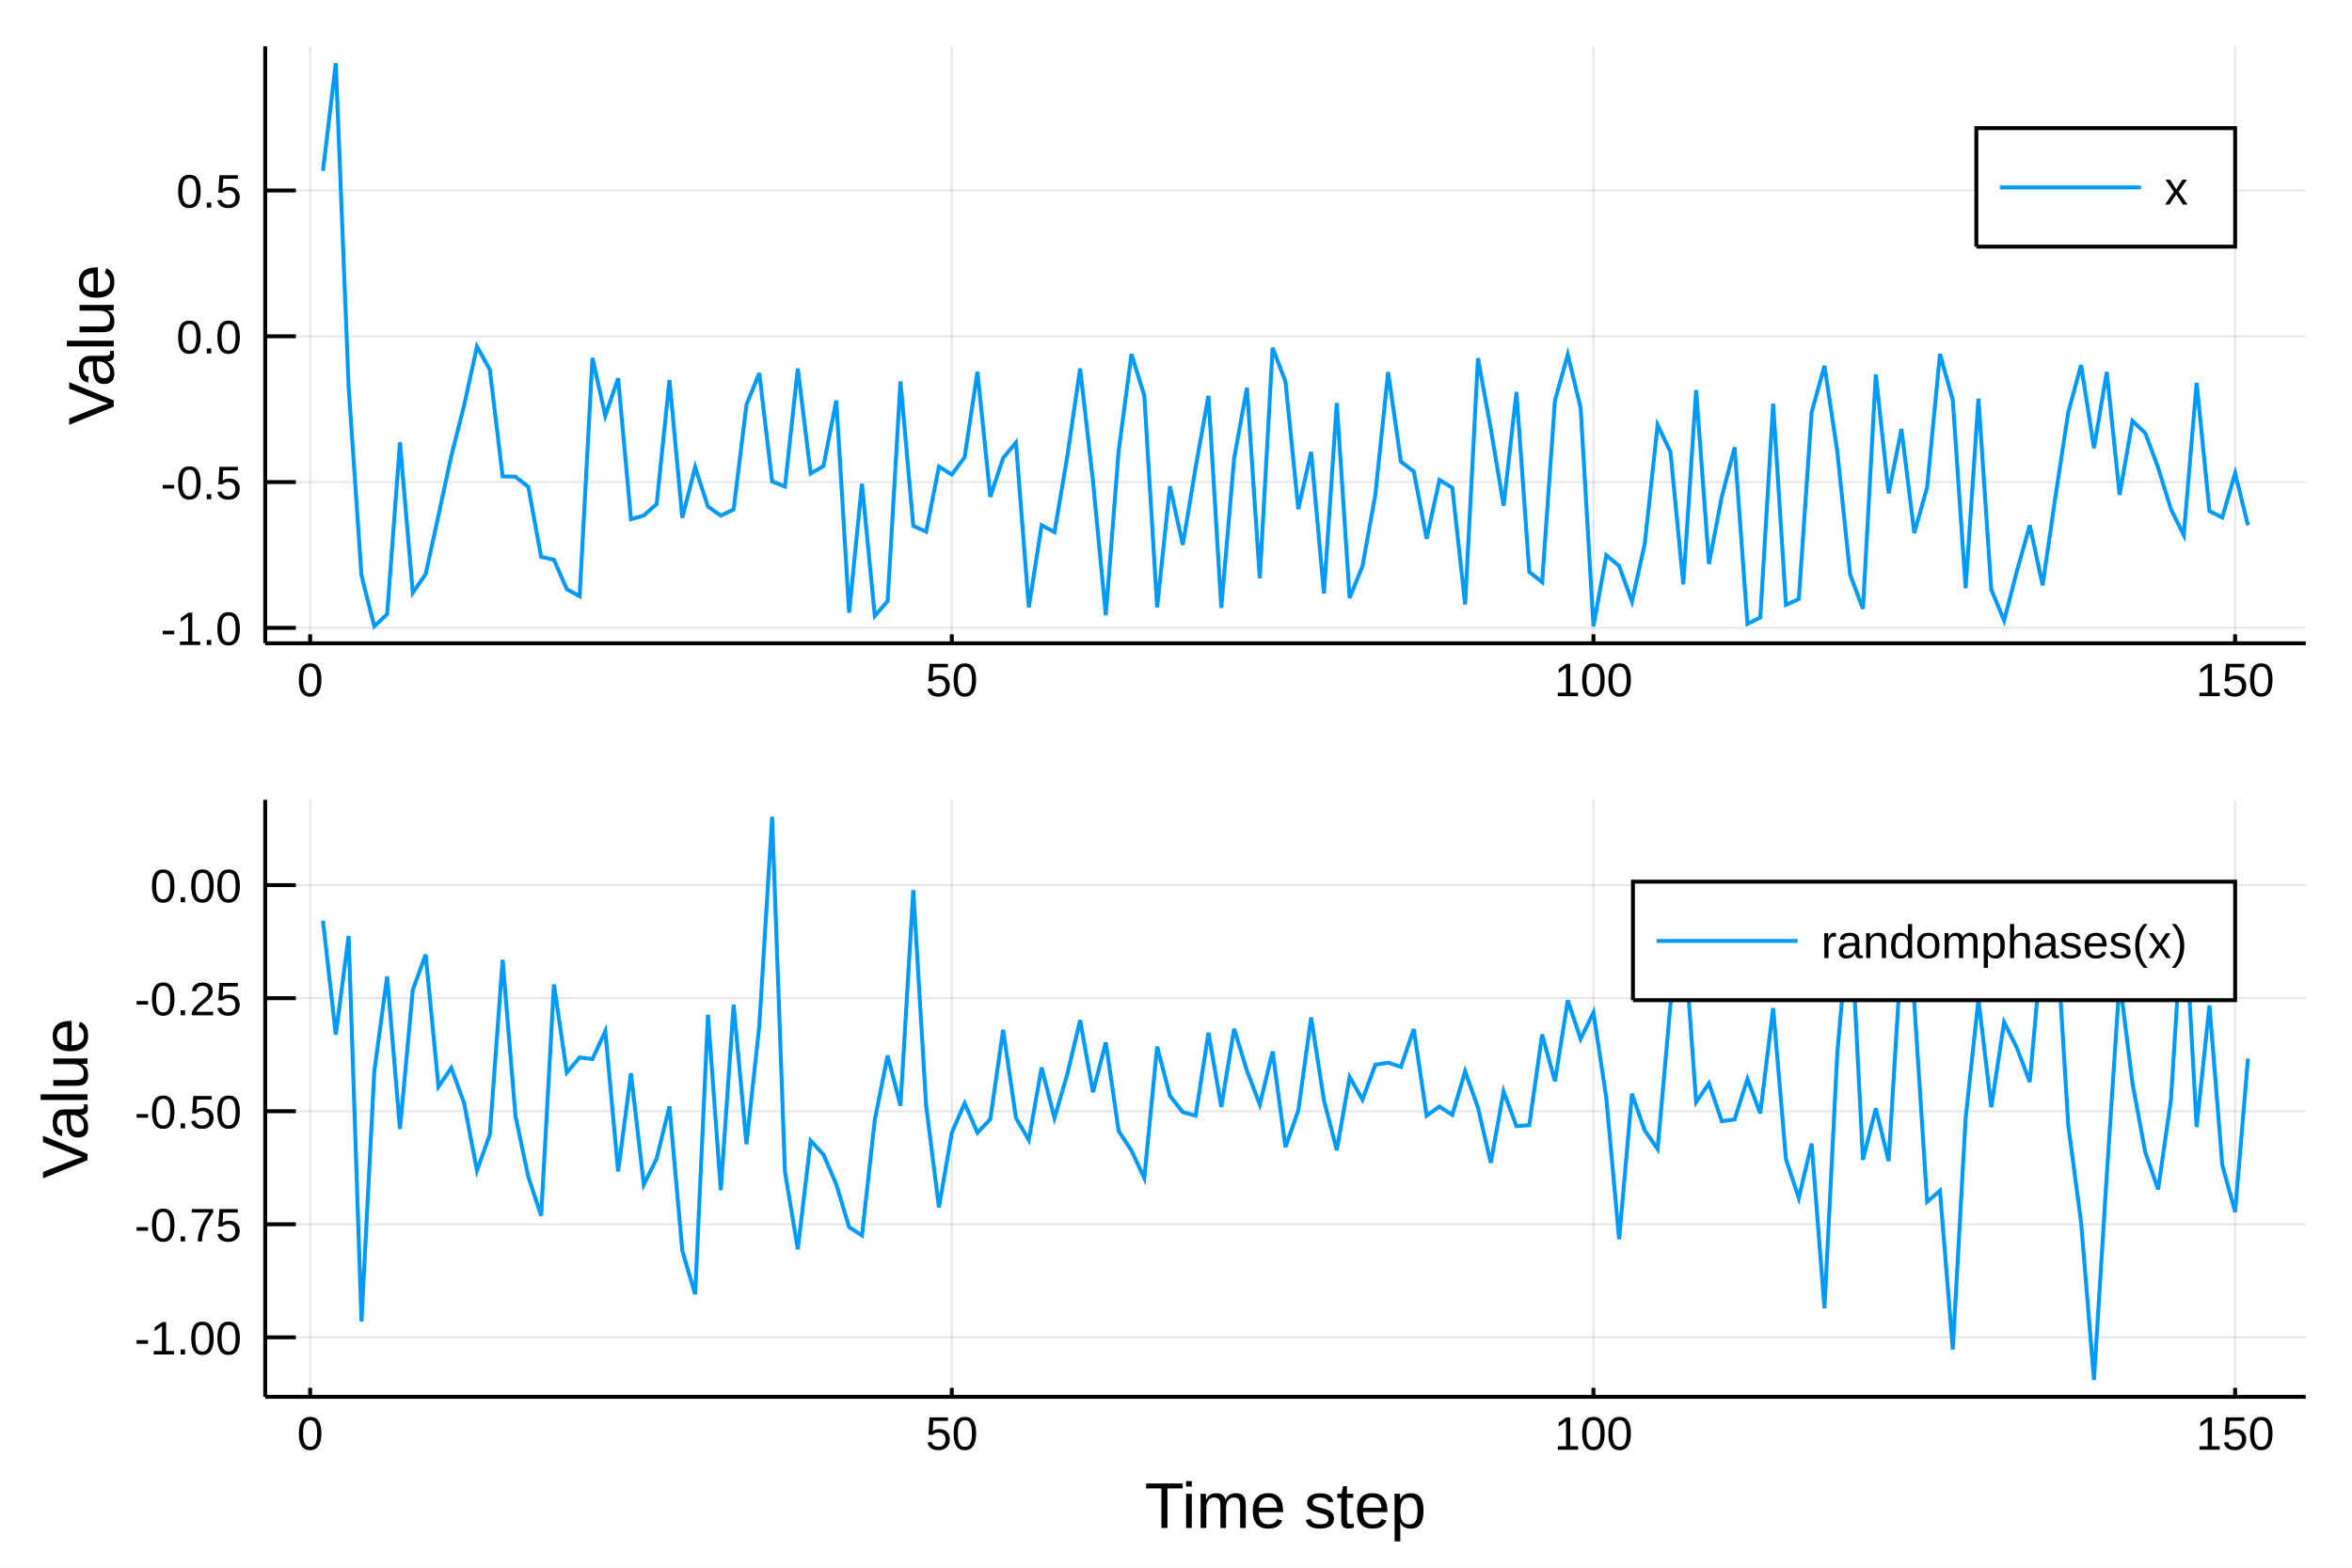
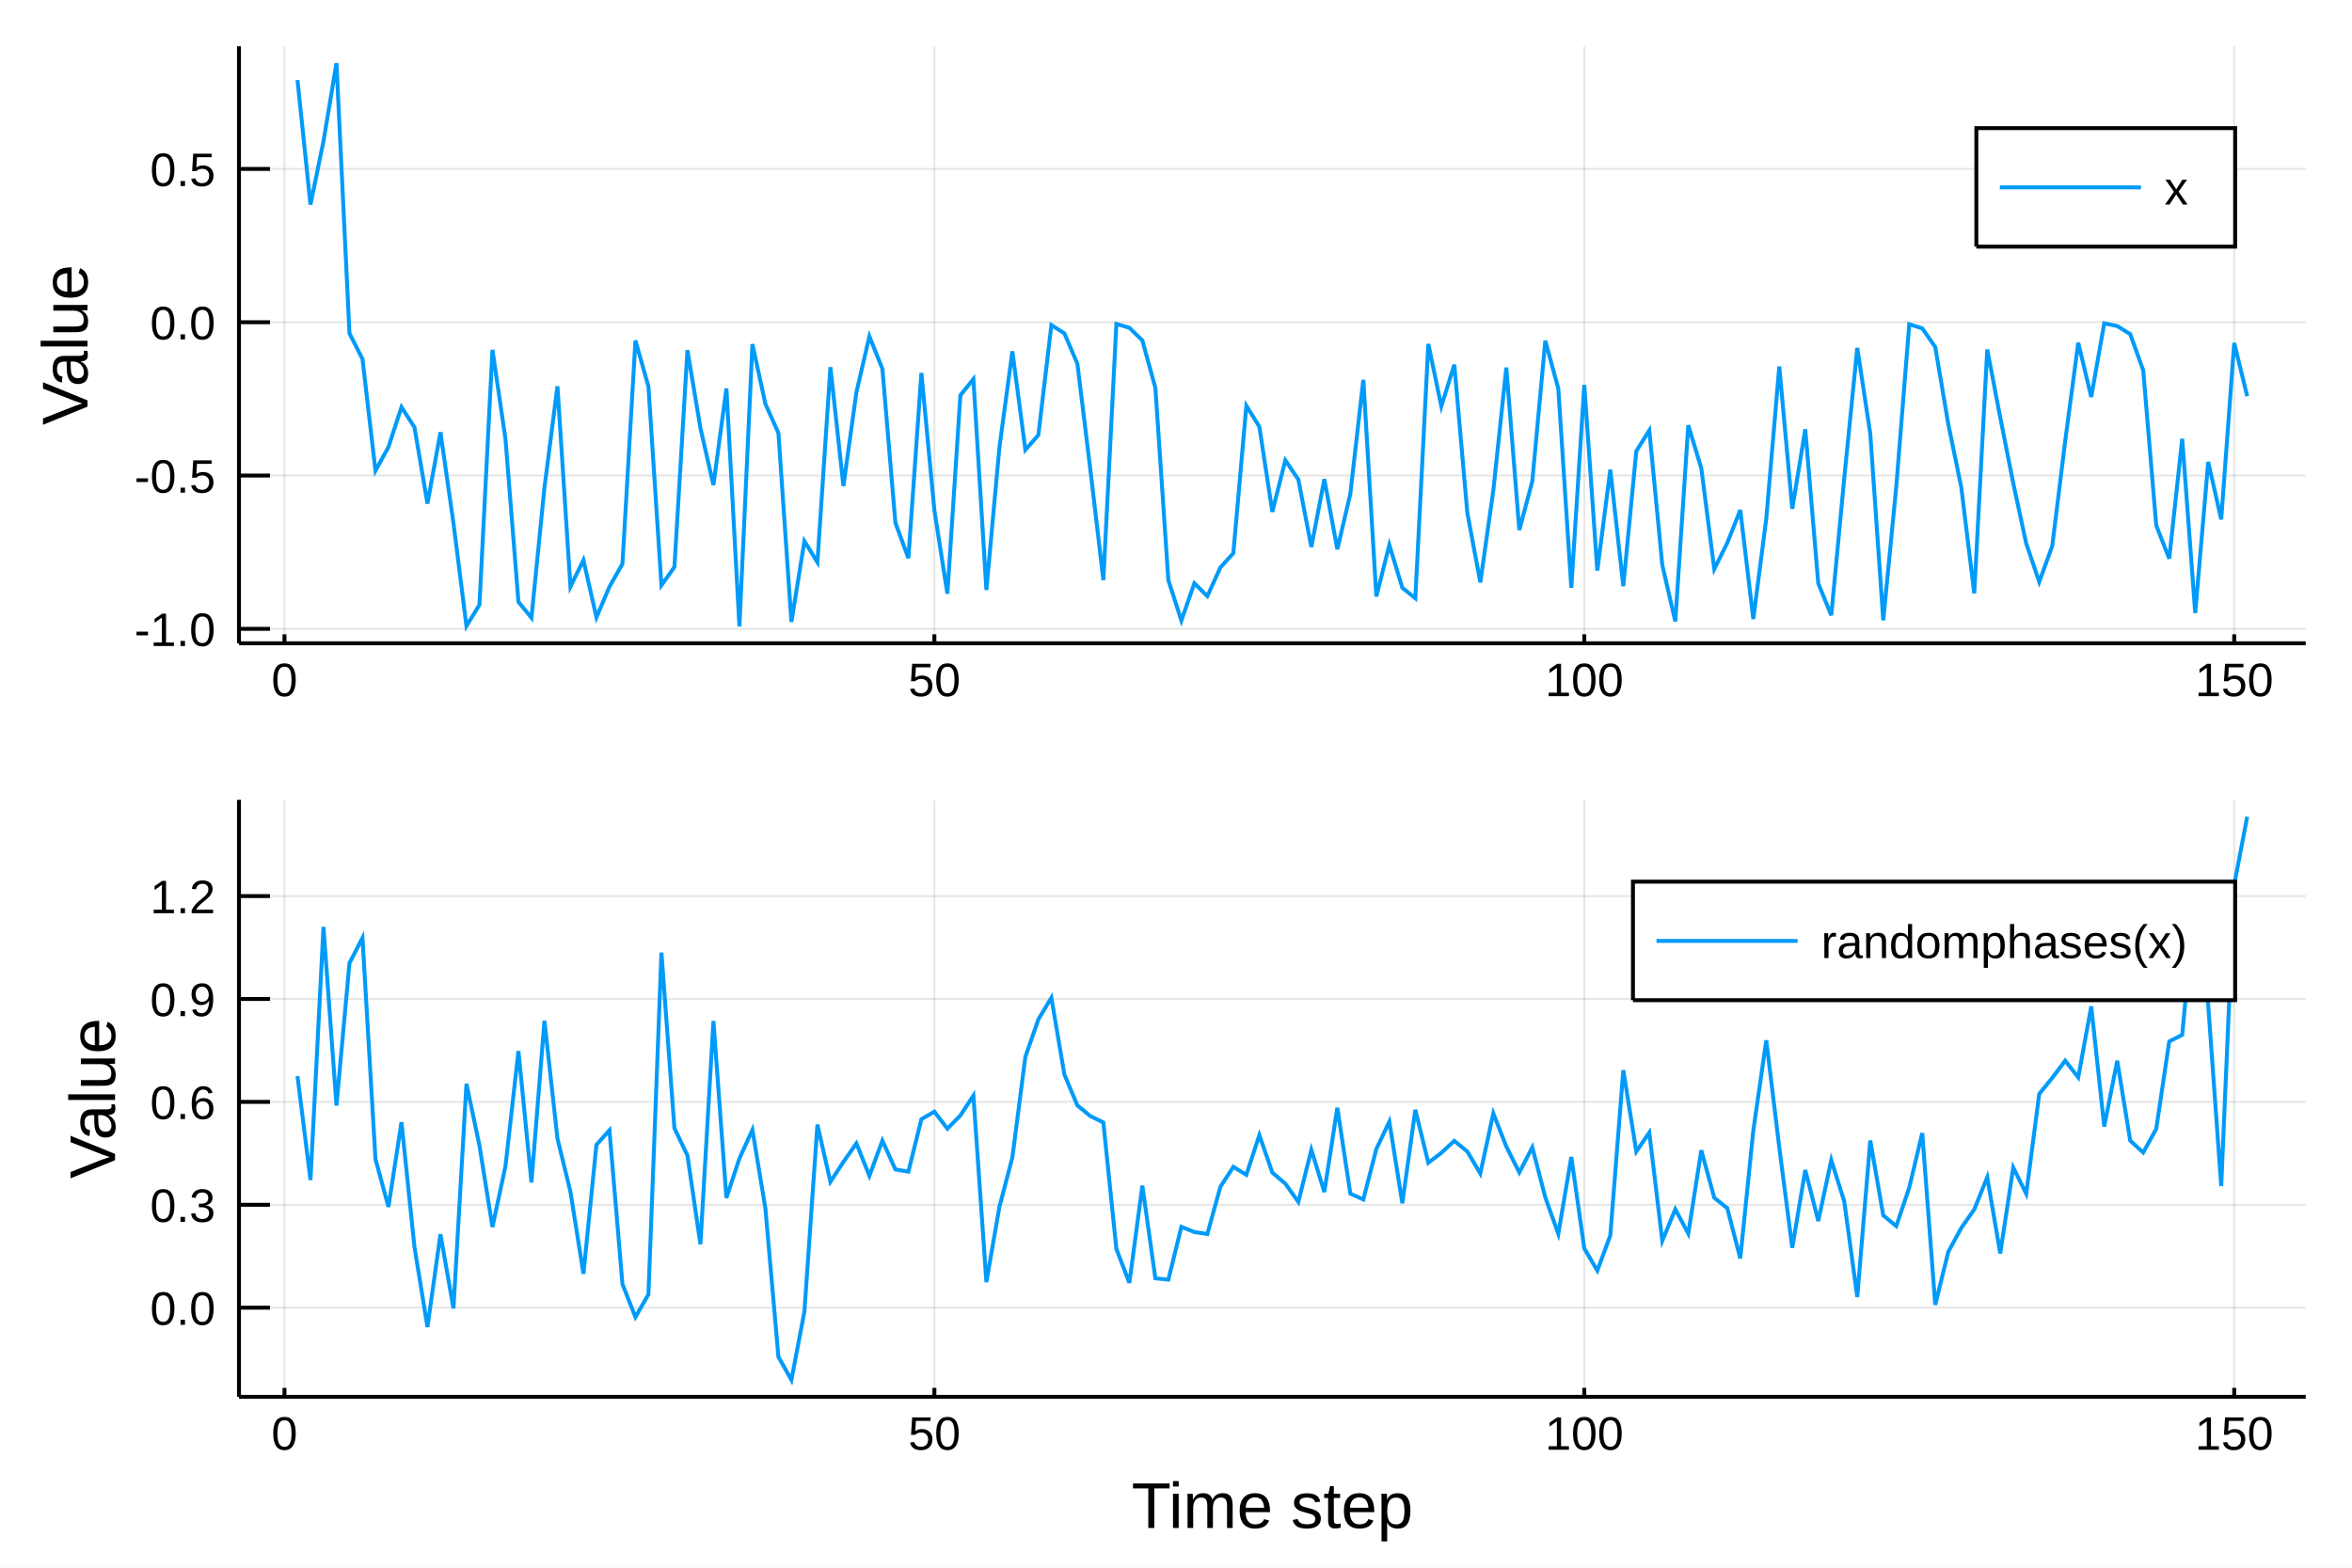
<svg xmlns="http://www.w3.org/2000/svg" width="600" height="400" viewBox="0 0 2400 1600">
  <defs>
-     <clipPath id="clip3200">
+     <clipPath id="clip0000">
      <rect x="0" y="0" width="2400" height="1600" />
    </clipPath>
  </defs>
-   <polygon clip-path="url(#clip3200)" points=" 0,1600 2400,1600 2400,0 0,0    " fill="#ffffff" fill-rule="evenodd" fill-opacity="1" />
+   <polygon clip-path="url(#clip0000)" points=" 0,1600 2400,1600 2400,0 0,0    " fill="#ffffff" fill-rule="evenodd" fill-opacity="1" />
  <defs>
-     <clipPath id="clip3201">
+     <clipPath id="clip0001">
      <rect x="480" y="0" width="1681" height="1600" />
    </clipPath>
  </defs>
-   <polygon clip-path="url(#clip3200)" points=" 270.627,656.547 2352.76,656.547 2352.76,47.244 270.627,47.244    " fill="#ffffff" fill-rule="evenodd" fill-opacity="1" />
+   <polygon clip-path="url(#clip0000)" points=" 243.864,656.547 2352.76,656.547 2352.76,47.244 243.864,47.244    " fill="#ffffff" fill-rule="evenodd" fill-opacity="1" />
  <defs>
-     <clipPath id="clip3202">
-       <rect x="270" y="47" width="2083" height="610" />
+     <clipPath id="clip0002">
+       <rect x="243" y="47" width="2110" height="610" />
    </clipPath>
  </defs>
-   <polyline clip-path="url(#clip3202)" style="stroke:#000000; stroke-width:2; stroke-opacity:0.1; fill:none" points="   316.46,656.547 316.46,47.244    " />
-   <polyline clip-path="url(#clip3202)" style="stroke:#000000; stroke-width:2; stroke-opacity:0.1; fill:none" points="   971.217,656.547 971.217,47.244    " />
-   <polyline clip-path="url(#clip3202)" style="stroke:#000000; stroke-width:2; stroke-opacity:0.1; fill:none" points="   1625.97,656.547 1625.97,47.244    " />
-   <polyline clip-path="url(#clip3202)" style="stroke:#000000; stroke-width:2; stroke-opacity:0.1; fill:none" points="   2280.73,656.547 2280.73,47.244    " />
-   <polyline clip-path="url(#clip3202)" style="stroke:#000000; stroke-width:2; stroke-opacity:0.1; fill:none" points="   270.627,640.812 2352.76,640.812    " />
-   <polyline clip-path="url(#clip3202)" style="stroke:#000000; stroke-width:2; stroke-opacity:0.1; fill:none" points="   270.627,492.009 2352.76,492.009    " />
-   <polyline clip-path="url(#clip3202)" style="stroke:#000000; stroke-width:2; stroke-opacity:0.1; fill:none" points="   270.627,343.206 2352.76,343.206    " />
-   <polyline clip-path="url(#clip3202)" style="stroke:#000000; stroke-width:2; stroke-opacity:0.1; fill:none" points="   270.627,194.404 2352.76,194.404    " />
-   <polyline clip-path="url(#clip3200)" style="stroke:#000000; stroke-width:4; stroke-opacity:1; fill:none" points="   270.627,656.547 2352.76,656.547    " />
-   <polyline clip-path="url(#clip3200)" style="stroke:#000000; stroke-width:4; stroke-opacity:1; fill:none" points="   270.627,656.547 270.627,47.244    " />
-   <polyline clip-path="url(#clip3200)" style="stroke:#000000; stroke-width:4; stroke-opacity:1; fill:none" points="   316.46,656.547 316.46,647.407    " />
-   <polyline clip-path="url(#clip3200)" style="stroke:#000000; stroke-width:4; stroke-opacity:1; fill:none" points="   971.217,656.547 971.217,647.407    " />
-   <polyline clip-path="url(#clip3200)" style="stroke:#000000; stroke-width:4; stroke-opacity:1; fill:none" points="   1625.97,656.547 1625.97,647.407    " />
-   <polyline clip-path="url(#clip3200)" style="stroke:#000000; stroke-width:4; stroke-opacity:1; fill:none" points="   2280.73,656.547 2280.73,647.407    " />
-   <polyline clip-path="url(#clip3200)" style="stroke:#000000; stroke-width:4; stroke-opacity:1; fill:none" points="   270.627,640.812 301.858,640.812    " />
-   <polyline clip-path="url(#clip3200)" style="stroke:#000000; stroke-width:4; stroke-opacity:1; fill:none" points="   270.627,492.009 301.858,492.009    " />
-   <polyline clip-path="url(#clip3200)" style="stroke:#000000; stroke-width:4; stroke-opacity:1; fill:none" points="   270.627,343.206 301.858,343.206    " />
-   <polyline clip-path="url(#clip3200)" style="stroke:#000000; stroke-width:4; stroke-opacity:1; fill:none" points="   270.627,194.404 301.858,194.404    " />
-   <g clip-path="url(#clip3200)">
-     <text style="fill:#000000; fill-opacity:1; font-family:Arial,Helvetica Neue,Helvetica,sans-serif; font-size:48px; text-anchor:middle;" transform="rotate(0, 316.46, 710.547)" x="316.46" y="710.547">0</text>
+   <polyline clip-path="url(#clip0002)" style="stroke:#000000; stroke-width:2; stroke-opacity:0.1; fill:none" points="   290.286,656.547 290.286,47.244    " />
+   <polyline clip-path="url(#clip0002)" style="stroke:#000000; stroke-width:2; stroke-opacity:0.1; fill:none" points="   953.46,656.547 953.46,47.244    " />
+   <polyline clip-path="url(#clip0002)" style="stroke:#000000; stroke-width:2; stroke-opacity:0.1; fill:none" points="   1616.63,656.547 1616.63,47.244    " />
+   <polyline clip-path="url(#clip0002)" style="stroke:#000000; stroke-width:2; stroke-opacity:0.1; fill:none" points="   2279.81,656.547 2279.81,47.244    " />
+   <polyline clip-path="url(#clip0002)" style="stroke:#000000; stroke-width:2; stroke-opacity:0.1; fill:none" points="   243.864,641.807 2352.76,641.807    " />
+   <polyline clip-path="url(#clip0002)" style="stroke:#000000; stroke-width:2; stroke-opacity:0.1; fill:none" points="   243.864,485.341 2352.76,485.341    " />
+   <polyline clip-path="url(#clip0002)" style="stroke:#000000; stroke-width:2; stroke-opacity:0.1; fill:none" points="   243.864,328.874 2352.76,328.874    " />
+   <polyline clip-path="url(#clip0002)" style="stroke:#000000; stroke-width:2; stroke-opacity:0.1; fill:none" points="   243.864,172.408 2352.76,172.408    " />
+   <polyline clip-path="url(#clip0000)" style="stroke:#000000; stroke-width:4; stroke-opacity:1; fill:none" points="   243.864,656.547 2352.76,656.547    " />
+   <polyline clip-path="url(#clip0000)" style="stroke:#000000; stroke-width:4; stroke-opacity:1; fill:none" points="   243.864,656.547 243.864,47.244    " />
+   <polyline clip-path="url(#clip0000)" style="stroke:#000000; stroke-width:4; stroke-opacity:1; fill:none" points="   290.286,656.547 290.286,647.407    " />
+   <polyline clip-path="url(#clip0000)" style="stroke:#000000; stroke-width:4; stroke-opacity:1; fill:none" points="   953.46,656.547 953.46,647.407    " />
+   <polyline clip-path="url(#clip0000)" style="stroke:#000000; stroke-width:4; stroke-opacity:1; fill:none" points="   1616.63,656.547 1616.63,647.407    " />
+   <polyline clip-path="url(#clip0000)" style="stroke:#000000; stroke-width:4; stroke-opacity:1; fill:none" points="   2279.81,656.547 2279.81,647.407    " />
+   <polyline clip-path="url(#clip0000)" style="stroke:#000000; stroke-width:4; stroke-opacity:1; fill:none" points="   243.864,641.807 275.498,641.807    " />
+   <polyline clip-path="url(#clip0000)" style="stroke:#000000; stroke-width:4; stroke-opacity:1; fill:none" points="   243.864,485.341 275.498,485.341    " />
+   <polyline clip-path="url(#clip0000)" style="stroke:#000000; stroke-width:4; stroke-opacity:1; fill:none" points="   243.864,328.874 275.498,328.874    " />
+   <polyline clip-path="url(#clip0000)" style="stroke:#000000; stroke-width:4; stroke-opacity:1; fill:none" points="   243.864,172.408 275.498,172.408    " />
+   <g clip-path="url(#clip0000)">
+     <text style="fill:#000000; fill-opacity:1; font-family:Arial,Helvetica Neue,Helvetica,sans-serif; font-size:48px; text-anchor:middle;" transform="rotate(0, 290.286, 710.547)" x="290.286" y="710.547">0</text>
  </g>
-   <g clip-path="url(#clip3200)">
-     <text style="fill:#000000; fill-opacity:1; font-family:Arial,Helvetica Neue,Helvetica,sans-serif; font-size:48px; text-anchor:middle;" transform="rotate(0, 971.217, 710.547)" x="971.217" y="710.547">50</text>
+   <g clip-path="url(#clip0000)">
+     <text style="fill:#000000; fill-opacity:1; font-family:Arial,Helvetica Neue,Helvetica,sans-serif; font-size:48px; text-anchor:middle;" transform="rotate(0, 953.46, 710.547)" x="953.46" y="710.547">50</text>
  </g>
-   <g clip-path="url(#clip3200)">
-     <text style="fill:#000000; fill-opacity:1; font-family:Arial,Helvetica Neue,Helvetica,sans-serif; font-size:48px; text-anchor:middle;" transform="rotate(0, 1625.97, 710.547)" x="1625.97" y="710.547">100</text>
+   <g clip-path="url(#clip0000)">
+     <text style="fill:#000000; fill-opacity:1; font-family:Arial,Helvetica Neue,Helvetica,sans-serif; font-size:48px; text-anchor:middle;" transform="rotate(0, 1616.63, 710.547)" x="1616.63" y="710.547">100</text>
  </g>
-   <g clip-path="url(#clip3200)">
-     <text style="fill:#000000; fill-opacity:1; font-family:Arial,Helvetica Neue,Helvetica,sans-serif; font-size:48px; text-anchor:middle;" transform="rotate(0, 2280.73, 710.547)" x="2280.73" y="710.547">150</text>
+   <g clip-path="url(#clip0000)">
+     <text style="fill:#000000; fill-opacity:1; font-family:Arial,Helvetica Neue,Helvetica,sans-serif; font-size:48px; text-anchor:middle;" transform="rotate(0, 2279.81, 710.547)" x="2279.81" y="710.547">150</text>
  </g>
-   <g clip-path="url(#clip3200)">
-     <text style="fill:#000000; fill-opacity:1; font-family:Arial,Helvetica Neue,Helvetica,sans-serif; font-size:48px; text-anchor:end;" transform="rotate(0, 246.627, 658.312)" x="246.627" y="658.312">-1.0</text>
+   <g clip-path="url(#clip0000)">
+     <text style="fill:#000000; fill-opacity:1; font-family:Arial,Helvetica Neue,Helvetica,sans-serif; font-size:48px; text-anchor:end;" transform="rotate(0, 219.864, 659.307)" x="219.864" y="659.307">-1.0</text>
  </g>
-   <g clip-path="url(#clip3200)">
-     <text style="fill:#000000; fill-opacity:1; font-family:Arial,Helvetica Neue,Helvetica,sans-serif; font-size:48px; text-anchor:end;" transform="rotate(0, 246.627, 509.509)" x="246.627" y="509.509">-0.5</text>
+   <g clip-path="url(#clip0000)">
+     <text style="fill:#000000; fill-opacity:1; font-family:Arial,Helvetica Neue,Helvetica,sans-serif; font-size:48px; text-anchor:end;" transform="rotate(0, 219.864, 502.841)" x="219.864" y="502.841">-0.5</text>
  </g>
-   <g clip-path="url(#clip3200)">
-     <text style="fill:#000000; fill-opacity:1; font-family:Arial,Helvetica Neue,Helvetica,sans-serif; font-size:48px; text-anchor:end;" transform="rotate(0, 246.627, 360.706)" x="246.627" y="360.706">0.0</text>
+   <g clip-path="url(#clip0000)">
+     <text style="fill:#000000; fill-opacity:1; font-family:Arial,Helvetica Neue,Helvetica,sans-serif; font-size:48px; text-anchor:end;" transform="rotate(0, 219.864, 346.374)" x="219.864" y="346.374">0.0</text>
  </g>
-   <g clip-path="url(#clip3200)">
-     <text style="fill:#000000; fill-opacity:1; font-family:Arial,Helvetica Neue,Helvetica,sans-serif; font-size:48px; text-anchor:end;" transform="rotate(0, 246.627, 211.904)" x="246.627" y="211.904">0.5</text>
+   <g clip-path="url(#clip0000)">
+     <text style="fill:#000000; fill-opacity:1; font-family:Arial,Helvetica Neue,Helvetica,sans-serif; font-size:48px; text-anchor:end;" transform="rotate(0, 219.864, 189.908)" x="219.864" y="189.908">0.5</text>
  </g>
-   <g clip-path="url(#clip3200)">
-     <text style="fill:#000000; fill-opacity:1; font-family:Arial,Helvetica Neue,Helvetica,sans-serif; font-size:66px; text-anchor:middle;" transform="rotate(-90, 116.048, 351.895)" x="116.048" y="351.895">Value</text>
+   <g clip-path="url(#clip0000)">
+     <text style="fill:#000000; fill-opacity:1; font-family:Arial,Helvetica Neue,Helvetica,sans-serif; font-size:66px; text-anchor:middle;" transform="rotate(-90, 89.2861, 351.895)" x="89.286" y="351.895">Value</text>
  </g>
-   <polyline clip-path="url(#clip3202)" style="stroke:#009af9; stroke-width:4; stroke-opacity:1; fill:none" points="   329.555,174.427 342.65,64.489 355.745,394.81 368.84,587.239 381.935,639.234 395.03,626.846 408.126,451.476 421.221,604.863 434.316,586.055 447.411,526.082    460.506,465.242 473.601,413.752 486.697,353.711 499.792,377.145 512.887,486.176 525.982,486.555 539.077,496.835 552.172,568.356 565.267,571.301 578.363,601.373    591.458,608.54 604.553,365.29 617.648,424.382 630.743,386.118 643.838,529.95 656.934,526.131 670.029,514.454 683.124,387.93 696.219,528.476 709.314,476.853    722.409,517.015 735.504,526.201 748.6,520.01 761.695,413.032 774.79,380.875 787.885,491.429 800.98,496.507 814.075,376.124 827.171,483.322 840.266,475.719    853.361,408.745 866.456,625.32 879.551,493.734 892.646,628.54 905.741,613.536 918.837,389.243 931.932,536.773 945.027,542.628 958.122,476.19 971.217,484.38    984.312,466.613 997.408,379.475 1010.5,507.113 1023.6,467.487 1036.69,451.724 1049.79,620 1062.88,536.066 1075.98,543.045 1089.07,465.87 1102.17,376.115    1115.26,490.8 1128.36,627.896 1141.45,460.449 1154.55,361.326 1167.64,403.662 1180.74,619.878 1193.83,496.301 1206.93,556.026 1220.03,476.943 1233.12,403.999    1246.22,620.43 1259.31,467.885 1272.41,395.684 1285.5,590.203 1298.6,354.942 1311.69,389.36 1324.79,519.658 1337.88,461.214 1350.98,605.633 1364.07,411.363    1377.17,610.286 1390.26,577.844 1403.36,505.289 1416.45,379.807 1429.55,471.237 1442.64,481.143 1455.74,549.828 1468.83,489.798 1481.93,497.753 1495.02,616.917    1508.12,365.532 1521.21,437.674 1534.31,516.061 1547.4,400.127 1560.5,583.667 1573.59,594.179 1586.69,408.897 1599.78,362.01 1612.88,416.249 1625.97,639.302    1639.07,566.637 1652.17,577.607 1665.26,613.989 1678.36,554.663 1691.45,433.656 1704.55,461.275 1717.64,596.339 1730.74,398.122 1743.83,575.557 1756.93,506.907    1770.02,456.564 1783.12,636.746 1796.21,630.191 1809.31,412.085 1822.4,617.36 1835.5,611.451 1848.59,420.884 1861.69,373.375 1874.78,460.774 1887.88,586.483    1900.97,621.406 1914.07,382.15 1927.16,503.622 1940.26,437.77 1953.35,544.053 1966.45,497.488 1979.54,361.237 1992.64,408.202 2005.73,600.367 2018.83,406.785    2031.92,601.729 2045.02,633.339 2058.11,582.646 2071.21,536.096 2084.31,597.315 2097.4,506.832 2110.5,420.599 2123.59,372.547 2136.69,457.431 2149.78,379.618    2162.88,505.099 2175.97,429.609 2189.07,442.039 2202.16,477.317 2215.26,519.706 2228.35,546.111 2241.45,390.729 2254.54,521.634 2267.64,528.139 2280.73,482.958    2293.83,536.031    " />
-   <polygon clip-path="url(#clip3200)" points=" 2016.69,251.724 2280.76,251.724 2280.76,130.764 2016.69,130.764    " fill="#ffffff" fill-rule="evenodd" fill-opacity="1" />
-   <polyline clip-path="url(#clip3200)" style="stroke:#000000; stroke-width:4; stroke-opacity:1; fill:none" points="   2016.69,251.724 2280.76,251.724 2280.76,130.764 2016.69,130.764 2016.69,251.724    " />
-   <polyline clip-path="url(#clip3200)" style="stroke:#009af9; stroke-width:4; stroke-opacity:1; fill:none" points="   2040.69,191.244 2184.69,191.244    " />
-   <g clip-path="url(#clip3200)">
+   <polyline clip-path="url(#clip0002)" style="stroke:#009af9; stroke-width:4; stroke-opacity:1; fill:none" points="   303.55,81.682 316.813,208.882 330.077,144.116 343.34,64.489 356.604,340.227 369.867,366.398 383.131,480.423 396.394,456.197 409.658,415.482 422.921,436.091    436.184,514.002 449.448,441.141 462.711,533.871 475.975,638.946 489.238,617.237 502.502,357.046 515.765,447.847 529.029,614.321 542.292,630.517 555.556,497.758    568.819,394.237 582.083,598.789 595.346,571.636 608.61,630.071 621.873,598.858 635.137,575.552 648.4,347.522 661.663,394.427 674.927,597.317 688.19,578.723    701.454,357.403 714.717,436.871 727.981,495.051 741.244,396.452 754.508,639.302 767.771,351.247 781.035,412.325 794.298,441.88 807.562,634.699 820.825,552.306    834.089,573.858 847.352,374.703 860.616,496.052 873.879,400.41 887.142,343.305 900.406,376.497 913.669,533.524 926.933,569.705 940.196,380.665 953.46,520.922    966.723,605.949 979.987,403.429 993.25,386.93 1006.51,602.134 1019.78,456.87 1033.04,358.521 1046.3,459.144 1059.57,443.982 1072.83,331.764 1086.09,340.211    1099.36,371.186 1112.62,479.537 1125.88,592.075 1139.15,330.584 1152.41,334.519 1165.68,347.513 1178.94,395.834 1192.2,592.155 1205.47,633.31 1218.73,595.28    1231.99,608.445 1245.26,579.261 1258.52,564.571 1271.78,414.07 1285.05,435.468 1298.31,522.38 1311.57,469.807 1324.84,489.43 1338.1,558.279 1351.36,489.087    1364.63,560.59 1377.89,504.004 1391.15,387.639 1404.42,608.737 1417.68,556.218 1430.94,599.882 1444.21,610.561 1457.47,351.033 1470.74,414.718 1484,372.19    1497.26,523.375 1510.53,594.422 1523.79,500.592 1537.05,375.165 1550.32,540.91 1563.58,491.145 1576.84,347.666 1590.11,396.714 1603.37,599.855 1616.63,392.837    1629.9,582.333 1643.16,479.354 1656.42,598.24 1669.69,460.364 1682.95,439.294 1696.21,576.685 1709.48,634.228 1722.74,434.011 1736,477.865 1749.27,580.815    1762.53,554.067 1775.79,520.513 1789.06,631.831 1802.32,529.281 1815.59,374.08 1828.85,519.309 1842.11,438.13 1855.38,595.482 1868.64,627.976 1881.9,487.906    1895.17,355.117 1908.43,442.607 1921.69,633.089 1934.96,496.773 1948.22,330.9 1961.48,335.131 1974.75,354.182 1988.01,432.754 2001.27,497.116 2014.54,605.65    2027.8,356.719 2041.06,426.113 2054.33,493.177 2067.59,554.741 2080.85,593.848 2094.12,557.293 2107.38,449.845 2120.65,349.825 2133.91,405.136 2147.17,329.957    2160.44,332.8 2173.7,340.99 2186.96,377.957 2200.23,536.263 2213.49,570.14 2226.75,447.822 2240.02,625.652 2253.28,471.441 2266.54,530.14 2279.81,350.053    2293.07,404.376    " />
+   <polygon clip-path="url(#clip0000)" points=" 2016.69,251.724 2280.76,251.724 2280.76,130.764 2016.69,130.764    " fill="#ffffff" fill-rule="evenodd" fill-opacity="1" />
+   <polyline clip-path="url(#clip0000)" style="stroke:#000000; stroke-width:4; stroke-opacity:1; fill:none" points="   2016.69,251.724 2280.76,251.724 2280.76,130.764 2016.69,130.764 2016.69,251.724    " />
+   <polyline clip-path="url(#clip0000)" style="stroke:#009af9; stroke-width:4; stroke-opacity:1; fill:none" points="   2040.69,191.244 2184.69,191.244    " />
+   <g clip-path="url(#clip0000)">
    <text style="fill:#000000; fill-opacity:1; font-family:Arial,Helvetica Neue,Helvetica,sans-serif; font-size:48px; text-anchor:start;" transform="rotate(0, 2208.69, 208.744)" x="2208.69" y="208.744">x</text>
  </g>
-   <polygon clip-path="url(#clip3200)" points=" 270.627,1425.62 2352.76,1425.62 2352.76,816.316 270.627,816.316    " fill="#ffffff" fill-rule="evenodd" fill-opacity="1" />
+   <polygon clip-path="url(#clip0000)" points=" 243.864,1425.62 2352.76,1425.62 2352.76,816.316 243.864,816.316    " fill="#ffffff" fill-rule="evenodd" fill-opacity="1" />
  <defs>
-     <clipPath id="clip3203">
-       <rect x="270" y="816" width="2083" height="610" />
+     <clipPath id="clip0003">
+       <rect x="243" y="816" width="2110" height="610" />
    </clipPath>
  </defs>
-   <polyline clip-path="url(#clip3203)" style="stroke:#000000; stroke-width:2; stroke-opacity:0.1; fill:none" points="   316.46,1425.62 316.46,816.316    " />
-   <polyline clip-path="url(#clip3203)" style="stroke:#000000; stroke-width:2; stroke-opacity:0.1; fill:none" points="   971.217,1425.62 971.217,816.316    " />
-   <polyline clip-path="url(#clip3203)" style="stroke:#000000; stroke-width:2; stroke-opacity:0.1; fill:none" points="   1625.97,1425.62 1625.97,816.316    " />
-   <polyline clip-path="url(#clip3203)" style="stroke:#000000; stroke-width:2; stroke-opacity:0.1; fill:none" points="   2280.73,1425.62 2280.73,816.316    " />
-   <polyline clip-path="url(#clip3203)" style="stroke:#000000; stroke-width:2; stroke-opacity:0.1; fill:none" points="   270.627,1364.9 2352.76,1364.9    " />
-   <polyline clip-path="url(#clip3203)" style="stroke:#000000; stroke-width:2; stroke-opacity:0.1; fill:none" points="   270.627,1249.52 2352.76,1249.52    " />
-   <polyline clip-path="url(#clip3203)" style="stroke:#000000; stroke-width:2; stroke-opacity:0.1; fill:none" points="   270.627,1134.13 2352.76,1134.13    " />
-   <polyline clip-path="url(#clip3203)" style="stroke:#000000; stroke-width:2; stroke-opacity:0.1; fill:none" points="   270.627,1018.75 2352.76,1018.75    " />
-   <polyline clip-path="url(#clip3203)" style="stroke:#000000; stroke-width:2; stroke-opacity:0.1; fill:none" points="   270.627,903.371 2352.76,903.371    " />
-   <polyline clip-path="url(#clip3200)" style="stroke:#000000; stroke-width:4; stroke-opacity:1; fill:none" points="   270.627,1425.62 2352.76,1425.62    " />
-   <polyline clip-path="url(#clip3200)" style="stroke:#000000; stroke-width:4; stroke-opacity:1; fill:none" points="   270.627,1425.62 270.627,816.316    " />
-   <polyline clip-path="url(#clip3200)" style="stroke:#000000; stroke-width:4; stroke-opacity:1; fill:none" points="   316.46,1425.62 316.46,1416.48    " />
-   <polyline clip-path="url(#clip3200)" style="stroke:#000000; stroke-width:4; stroke-opacity:1; fill:none" points="   971.217,1425.62 971.217,1416.48    " />
-   <polyline clip-path="url(#clip3200)" style="stroke:#000000; stroke-width:4; stroke-opacity:1; fill:none" points="   1625.97,1425.62 1625.97,1416.48    " />
-   <polyline clip-path="url(#clip3200)" style="stroke:#000000; stroke-width:4; stroke-opacity:1; fill:none" points="   2280.73,1425.62 2280.73,1416.48    " />
-   <polyline clip-path="url(#clip3200)" style="stroke:#000000; stroke-width:4; stroke-opacity:1; fill:none" points="   270.627,1364.9 301.858,1364.9    " />
-   <polyline clip-path="url(#clip3200)" style="stroke:#000000; stroke-width:4; stroke-opacity:1; fill:none" points="   270.627,1249.52 301.858,1249.52    " />
-   <polyline clip-path="url(#clip3200)" style="stroke:#000000; stroke-width:4; stroke-opacity:1; fill:none" points="   270.627,1134.13 301.858,1134.13    " />
-   <polyline clip-path="url(#clip3200)" style="stroke:#000000; stroke-width:4; stroke-opacity:1; fill:none" points="   270.627,1018.75 301.858,1018.75    " />
-   <polyline clip-path="url(#clip3200)" style="stroke:#000000; stroke-width:4; stroke-opacity:1; fill:none" points="   270.627,903.371 301.858,903.371    " />
-   <g clip-path="url(#clip3200)">
-     <text style="fill:#000000; fill-opacity:1; font-family:Arial,Helvetica Neue,Helvetica,sans-serif; font-size:48px; text-anchor:middle;" transform="rotate(0, 316.46, 1479.62)" x="316.46" y="1479.62">0</text>
+   <polyline clip-path="url(#clip0003)" style="stroke:#000000; stroke-width:2; stroke-opacity:0.1; fill:none" points="   290.286,1425.62 290.286,816.316    " />
+   <polyline clip-path="url(#clip0003)" style="stroke:#000000; stroke-width:2; stroke-opacity:0.1; fill:none" points="   953.46,1425.62 953.46,816.316    " />
+   <polyline clip-path="url(#clip0003)" style="stroke:#000000; stroke-width:2; stroke-opacity:0.1; fill:none" points="   1616.63,1425.62 1616.63,816.316    " />
+   <polyline clip-path="url(#clip0003)" style="stroke:#000000; stroke-width:2; stroke-opacity:0.1; fill:none" points="   2279.81,1425.62 2279.81,816.316    " />
+   <polyline clip-path="url(#clip0003)" style="stroke:#000000; stroke-width:2; stroke-opacity:0.1; fill:none" points="   243.864,1334.64 2352.76,1334.64    " />
+   <polyline clip-path="url(#clip0003)" style="stroke:#000000; stroke-width:2; stroke-opacity:0.1; fill:none" points="   243.864,1229.62 2352.76,1229.62    " />
+   <polyline clip-path="url(#clip0003)" style="stroke:#000000; stroke-width:2; stroke-opacity:0.1; fill:none" points="   243.864,1124.6 2352.76,1124.6    " />
+   <polyline clip-path="url(#clip0003)" style="stroke:#000000; stroke-width:2; stroke-opacity:0.1; fill:none" points="   243.864,1019.57 2352.76,1019.57    " />
+   <polyline clip-path="url(#clip0003)" style="stroke:#000000; stroke-width:2; stroke-opacity:0.1; fill:none" points="   243.864,914.555 2352.76,914.555    " />
+   <polyline clip-path="url(#clip0000)" style="stroke:#000000; stroke-width:4; stroke-opacity:1; fill:none" points="   243.864,1425.62 2352.76,1425.62    " />
+   <polyline clip-path="url(#clip0000)" style="stroke:#000000; stroke-width:4; stroke-opacity:1; fill:none" points="   243.864,1425.62 243.864,816.316    " />
+   <polyline clip-path="url(#clip0000)" style="stroke:#000000; stroke-width:4; stroke-opacity:1; fill:none" points="   290.286,1425.62 290.286,1416.48    " />
+   <polyline clip-path="url(#clip0000)" style="stroke:#000000; stroke-width:4; stroke-opacity:1; fill:none" points="   953.46,1425.62 953.46,1416.48    " />
+   <polyline clip-path="url(#clip0000)" style="stroke:#000000; stroke-width:4; stroke-opacity:1; fill:none" points="   1616.63,1425.62 1616.63,1416.48    " />
+   <polyline clip-path="url(#clip0000)" style="stroke:#000000; stroke-width:4; stroke-opacity:1; fill:none" points="   2279.81,1425.62 2279.81,1416.48    " />
+   <polyline clip-path="url(#clip0000)" style="stroke:#000000; stroke-width:4; stroke-opacity:1; fill:none" points="   243.864,1334.64 275.498,1334.64    " />
+   <polyline clip-path="url(#clip0000)" style="stroke:#000000; stroke-width:4; stroke-opacity:1; fill:none" points="   243.864,1229.62 275.498,1229.62    " />
+   <polyline clip-path="url(#clip0000)" style="stroke:#000000; stroke-width:4; stroke-opacity:1; fill:none" points="   243.864,1124.6 275.498,1124.6    " />
+   <polyline clip-path="url(#clip0000)" style="stroke:#000000; stroke-width:4; stroke-opacity:1; fill:none" points="   243.864,1019.57 275.498,1019.57    " />
+   <polyline clip-path="url(#clip0000)" style="stroke:#000000; stroke-width:4; stroke-opacity:1; fill:none" points="   243.864,914.555 275.498,914.555    " />
+   <g clip-path="url(#clip0000)">
+     <text style="fill:#000000; fill-opacity:1; font-family:Arial,Helvetica Neue,Helvetica,sans-serif; font-size:48px; text-anchor:middle;" transform="rotate(0, 290.286, 1479.62)" x="290.286" y="1479.62">0</text>
  </g>
-   <g clip-path="url(#clip3200)">
-     <text style="fill:#000000; fill-opacity:1; font-family:Arial,Helvetica Neue,Helvetica,sans-serif; font-size:48px; text-anchor:middle;" transform="rotate(0, 971.217, 1479.62)" x="971.217" y="1479.62">50</text>
+   <g clip-path="url(#clip0000)">
+     <text style="fill:#000000; fill-opacity:1; font-family:Arial,Helvetica Neue,Helvetica,sans-serif; font-size:48px; text-anchor:middle;" transform="rotate(0, 953.46, 1479.62)" x="953.46" y="1479.62">50</text>
  </g>
-   <g clip-path="url(#clip3200)">
-     <text style="fill:#000000; fill-opacity:1; font-family:Arial,Helvetica Neue,Helvetica,sans-serif; font-size:48px; text-anchor:middle;" transform="rotate(0, 1625.97, 1479.62)" x="1625.97" y="1479.62">100</text>
+   <g clip-path="url(#clip0000)">
+     <text style="fill:#000000; fill-opacity:1; font-family:Arial,Helvetica Neue,Helvetica,sans-serif; font-size:48px; text-anchor:middle;" transform="rotate(0, 1616.63, 1479.62)" x="1616.63" y="1479.62">100</text>
  </g>
-   <g clip-path="url(#clip3200)">
-     <text style="fill:#000000; fill-opacity:1; font-family:Arial,Helvetica Neue,Helvetica,sans-serif; font-size:48px; text-anchor:middle;" transform="rotate(0, 2280.73, 1479.62)" x="2280.73" y="1479.62">150</text>
+   <g clip-path="url(#clip0000)">
+     <text style="fill:#000000; fill-opacity:1; font-family:Arial,Helvetica Neue,Helvetica,sans-serif; font-size:48px; text-anchor:middle;" transform="rotate(0, 2279.81, 1479.62)" x="2279.81" y="1479.62">150</text>
  </g>
-   <g clip-path="url(#clip3200)">
-     <text style="fill:#000000; fill-opacity:1; font-family:Arial,Helvetica Neue,Helvetica,sans-serif; font-size:48px; text-anchor:end;" transform="rotate(0, 246.627, 1382.4)" x="246.627" y="1382.4">-1.00</text>
+   <g clip-path="url(#clip0000)">
+     <text style="fill:#000000; fill-opacity:1; font-family:Arial,Helvetica Neue,Helvetica,sans-serif; font-size:48px; text-anchor:end;" transform="rotate(0, 219.864, 1352.14)" x="219.864" y="1352.14">0.0</text>
  </g>
-   <g clip-path="url(#clip3200)">
-     <text style="fill:#000000; fill-opacity:1; font-family:Arial,Helvetica Neue,Helvetica,sans-serif; font-size:48px; text-anchor:end;" transform="rotate(0, 246.627, 1267.02)" x="246.627" y="1267.02">-0.75</text>
+   <g clip-path="url(#clip0000)">
+     <text style="fill:#000000; fill-opacity:1; font-family:Arial,Helvetica Neue,Helvetica,sans-serif; font-size:48px; text-anchor:end;" transform="rotate(0, 219.864, 1247.12)" x="219.864" y="1247.12">0.3</text>
  </g>
-   <g clip-path="url(#clip3200)">
-     <text style="fill:#000000; fill-opacity:1; font-family:Arial,Helvetica Neue,Helvetica,sans-serif; font-size:48px; text-anchor:end;" transform="rotate(0, 246.627, 1151.63)" x="246.627" y="1151.63">-0.50</text>
+   <g clip-path="url(#clip0000)">
+     <text style="fill:#000000; fill-opacity:1; font-family:Arial,Helvetica Neue,Helvetica,sans-serif; font-size:48px; text-anchor:end;" transform="rotate(0, 219.864, 1142.1)" x="219.864" y="1142.1">0.6</text>
  </g>
-   <g clip-path="url(#clip3200)">
-     <text style="fill:#000000; fill-opacity:1; font-family:Arial,Helvetica Neue,Helvetica,sans-serif; font-size:48px; text-anchor:end;" transform="rotate(0, 246.627, 1036.25)" x="246.627" y="1036.25">-0.25</text>
+   <g clip-path="url(#clip0000)">
+     <text style="fill:#000000; fill-opacity:1; font-family:Arial,Helvetica Neue,Helvetica,sans-serif; font-size:48px; text-anchor:end;" transform="rotate(0, 219.864, 1037.07)" x="219.864" y="1037.07">0.9</text>
  </g>
-   <g clip-path="url(#clip3200)">
-     <text style="fill:#000000; fill-opacity:1; font-family:Arial,Helvetica Neue,Helvetica,sans-serif; font-size:48px; text-anchor:end;" transform="rotate(0, 246.627, 920.871)" x="246.627" y="920.871">0.00</text>
+   <g clip-path="url(#clip0000)">
+     <text style="fill:#000000; fill-opacity:1; font-family:Arial,Helvetica Neue,Helvetica,sans-serif; font-size:48px; text-anchor:end;" transform="rotate(0, 219.864, 932.055)" x="219.864" y="932.055">1.2</text>
  </g>
-   <g clip-path="url(#clip3200)">
-     <text style="fill:#000000; fill-opacity:1; font-family:Arial,Helvetica Neue,Helvetica,sans-serif; font-size:66px; text-anchor:middle;" transform="rotate(0, 1311.69, 1559.48)" x="1311.69" y="1559.48">Time step</text>
+   <g clip-path="url(#clip0000)">
+     <text style="fill:#000000; fill-opacity:1; font-family:Arial,Helvetica Neue,Helvetica,sans-serif; font-size:66px; text-anchor:middle;" transform="rotate(0, 1298.31, 1559.48)" x="1298.31" y="1559.48">Time step</text>
  </g>
-   <g clip-path="url(#clip3200)">
-     <text style="fill:#000000; fill-opacity:1; font-family:Arial,Helvetica Neue,Helvetica,sans-serif; font-size:66px; text-anchor:middle;" transform="rotate(-90, 89.2861, 1120.97)" x="89.286" y="1120.97">Value</text>
+   <g clip-path="url(#clip0000)">
+     <text style="fill:#000000; fill-opacity:1; font-family:Arial,Helvetica Neue,Helvetica,sans-serif; font-size:66px; text-anchor:middle;" transform="rotate(-90, 117.396, 1120.97)" x="117.396" y="1120.97">Value</text>
  </g>
-   <polyline clip-path="url(#clip3203)" style="stroke:#009af9; stroke-width:4; stroke-opacity:1; fill:none" points="   329.555,939.605 342.65,1056.02 355.745,955.321 368.84,1348.66 381.935,1093.54 395.03,996.471 408.126,1152.28 421.221,1010.36 434.316,974.215 447.411,1109.12    460.506,1089.88 473.601,1125.85 486.697,1194.72 499.792,1157.99 512.887,979.618 525.982,1139.08 539.077,1200.95 552.172,1240.78 565.267,1004.73 578.363,1094.65    591.458,1079.25 604.553,1080.83 617.648,1052.46 630.743,1195.63 643.838,1095.4 656.934,1208.99 670.029,1182.46 683.124,1129.11 696.219,1276.42 709.314,1321    722.409,1035.73 735.504,1214.62 748.6,1025.3 761.695,1167.8 774.79,1046.99 787.885,833.56 800.98,1195.93 814.075,1275 827.171,1164.19 840.266,1178.35    853.361,1208.83 866.456,1252.4 879.551,1260.89 892.646,1143 905.741,1077.3 918.837,1128.54 931.932,908.463 945.027,1128.34 958.122,1232.43 971.217,1156.1    984.312,1125.99 997.408,1156.06 1010.5,1142.23 1023.6,1051.08 1036.69,1141.02 1049.79,1163.53 1062.88,1089.54 1075.98,1141.05 1089.07,1096.37 1102.17,1041.25    1115.26,1114.72 1128.36,1063.91 1141.45,1154.23 1154.55,1174.28 1167.64,1202.48 1180.74,1068.23 1193.83,1118.38 1206.93,1135.09 1220.03,1138.7 1233.12,1054    1246.22,1129.74 1259.31,1050 1272.41,1092.83 1285.5,1127.33 1298.6,1073.17 1311.69,1170.81 1324.79,1133.3 1337.88,1038.41 1350.98,1123.16 1364.07,1173.88    1377.17,1099.2 1390.26,1122.26 1403.36,1086.75 1416.45,1084.56 1429.55,1088.87 1442.64,1050.28 1455.74,1138.65 1468.83,1129.32 1481.93,1137.88 1495.02,1093.33    1508.12,1130.38 1521.21,1186.75 1534.31,1113.94 1547.4,1149.38 1560.5,1148.33 1573.59,1055.84 1586.69,1103.51 1599.78,1021.03 1612.88,1060.37 1625.97,1033.43    1639.07,1120.53 1652.17,1264.85 1665.26,1116.32 1678.36,1153.86 1691.45,1172.76 1704.55,1025.25 1717.64,942.424 1730.74,1124.85 1743.83,1105.62 1756.93,1144.34    1770.02,1142.48 1783.12,1101.25 1796.21,1136.36 1809.31,1028.84 1822.4,1183.04 1835.5,1222.69 1848.59,1167.15 1861.69,1335.23 1874.78,1074.94 1887.88,926.783    1900.97,1183.75 1914.07,1131.24 1927.16,1185.01 1940.26,971.057 1953.35,1023.71 1966.45,1226.58 1979.54,1215.25 1992.64,1377.31 2005.73,1141.39 2018.83,1019.98    2031.92,1129.96 2045.02,1043.33 2058.11,1069.58 2071.21,1104.32 2084.31,957.294 2097.4,934.857 2110.5,1148.8 2123.59,1247.68 2136.69,1408.37 2149.78,1199.15    2162.88,1000.12 2175.97,1105.52 2189.07,1176.09 2202.16,1213.9 2215.26,1122.32 2228.35,913.362 2241.45,1150.33 2254.54,1026.11 2267.64,1188.92 2280.73,1237.05    2293.83,1080.4    " />
-   <polygon clip-path="url(#clip3200)" points=" 1666.28,1020.8 2280.76,1020.8 2280.76,899.836 1666.28,899.836    " fill="#ffffff" fill-rule="evenodd" fill-opacity="1" />
-   <polyline clip-path="url(#clip3200)" style="stroke:#000000; stroke-width:4; stroke-opacity:1; fill:none" points="   1666.28,1020.8 2280.76,1020.8 2280.76,899.836 1666.28,899.836 1666.28,1020.8    " />
-   <polyline clip-path="url(#clip3200)" style="stroke:#009af9; stroke-width:4; stroke-opacity:1; fill:none" points="   1690.28,960.316 1834.28,960.316    " />
-   <g clip-path="url(#clip3200)">
+   <polyline clip-path="url(#clip0003)" style="stroke:#009af9; stroke-width:4; stroke-opacity:1; fill:none" points="   303.55,1098.28 316.813,1204.35 330.077,945.988 343.34,1128.33 356.604,982.971 369.867,957.206 383.131,1183.05 396.394,1231.79 409.658,1145.29 422.921,1272.74    436.184,1354.39 449.448,1259.69 462.711,1335.37 475.975,1106.1 489.238,1169.2 502.502,1252.29 515.765,1190.33 529.029,1072.76 542.292,1206.78 555.556,1041.8    568.819,1161.96 582.083,1216.35 595.346,1300.07 608.61,1168.37 621.873,1153.51 635.137,1310.52 648.4,1344.27 661.663,1321.06 674.927,972.235 688.19,1151.48    701.454,1179.28 714.717,1269.85 727.981,1042.04 741.244,1222.58 754.508,1182.3 767.771,1153.15 781.035,1233.46 794.298,1384.79 807.562,1408.37 820.825,1338.62    834.089,1147.77 847.352,1206.18 860.616,1185.85 873.879,1166.93 887.142,1200.08 900.406,1164.12 913.669,1193.55 926.933,1195.8 940.196,1142.31 953.46,1134.55    966.723,1151.95 979.987,1138.47 993.25,1118.17 1006.51,1308.55 1019.78,1231.84 1033.04,1181.26 1046.3,1078.54 1059.57,1040.37 1072.83,1018.24 1086.09,1096.61    1099.36,1128.22 1112.62,1139.08 1125.88,1145.6 1139.15,1274.62 1152.41,1309.31 1165.68,1210.15 1178.94,1304.67 1192.2,1306.05 1205.47,1252.14 1218.73,1257.45    1231.99,1259.48 1245.26,1211.31 1258.52,1190.91 1271.78,1199.03 1285.05,1158.5 1298.31,1196.81 1311.57,1208.05 1324.84,1226.68 1338.1,1173.47 1351.36,1216.57    1364.63,1130.53 1377.89,1218.24 1391.15,1224.19 1404.42,1172.73 1417.68,1144.72 1430.94,1228.07 1444.21,1132.66 1457.47,1186.77 1470.74,1176.63 1484,1164.39    1497.26,1175.2 1510.53,1197.77 1523.79,1136.3 1537.05,1170.21 1550.32,1196.62 1563.58,1170.96 1576.84,1222.1 1590.11,1259.22 1603.37,1180.86 1616.63,1274.22    1629.9,1296.77 1643.16,1260.96 1656.42,1092.21 1669.69,1175.26 1682.95,1155.94 1696.21,1266.44 1709.48,1234.16 1722.74,1259.02 1736,1174.02 1749.27,1222.48    1762.53,1233.08 1775.79,1284.39 1789.06,1154.05 1802.32,1061.78 1815.59,1171.07 1828.85,1273.52 1842.11,1194.16 1855.38,1246.19 1868.64,1183.94 1881.9,1226.32    1895.17,1323.7 1908.43,1164.02 1921.69,1240.44 1934.96,1251.39 1948.22,1212.07 1961.48,1156.42 1974.75,1331.72 1988.01,1277.76 2001.27,1253.28 2014.54,1234.38    2027.8,1201.5 2041.06,1279.29 2054.33,1191.58 2067.59,1218.38 2080.85,1116.46 2094.12,1100.12 2107.38,1082.53 2120.65,1099.59 2133.91,1027.14 2147.17,1149.74    2160.44,1082.6 2173.7,1164.17 2186.96,1176.27 2200.23,1152.16 2213.49,1062.91 2226.75,1056.2 2240.02,914.07 2253.28,1025.86 2266.54,1210.5 2279.81,903.054    2293.07,833.56    " />
+   <polygon clip-path="url(#clip0000)" points=" 1666.28,1020.8 2280.76,1020.8 2280.76,899.836 1666.28,899.836    " fill="#ffffff" fill-rule="evenodd" fill-opacity="1" />
+   <polyline clip-path="url(#clip0000)" style="stroke:#000000; stroke-width:4; stroke-opacity:1; fill:none" points="   1666.28,1020.8 2280.76,1020.8 2280.76,899.836 1666.28,899.836 1666.28,1020.8    " />
+   <polyline clip-path="url(#clip0000)" style="stroke:#009af9; stroke-width:4; stroke-opacity:1; fill:none" points="   1690.28,960.316 1834.28,960.316    " />
+   <g clip-path="url(#clip0000)">
    <text style="fill:#000000; fill-opacity:1; font-family:Arial,Helvetica Neue,Helvetica,sans-serif; font-size:48px; text-anchor:start;" transform="rotate(0, 1858.28, 977.816)" x="1858.28" y="977.816">randomphases(x)</text>
  </g>
</svg>
